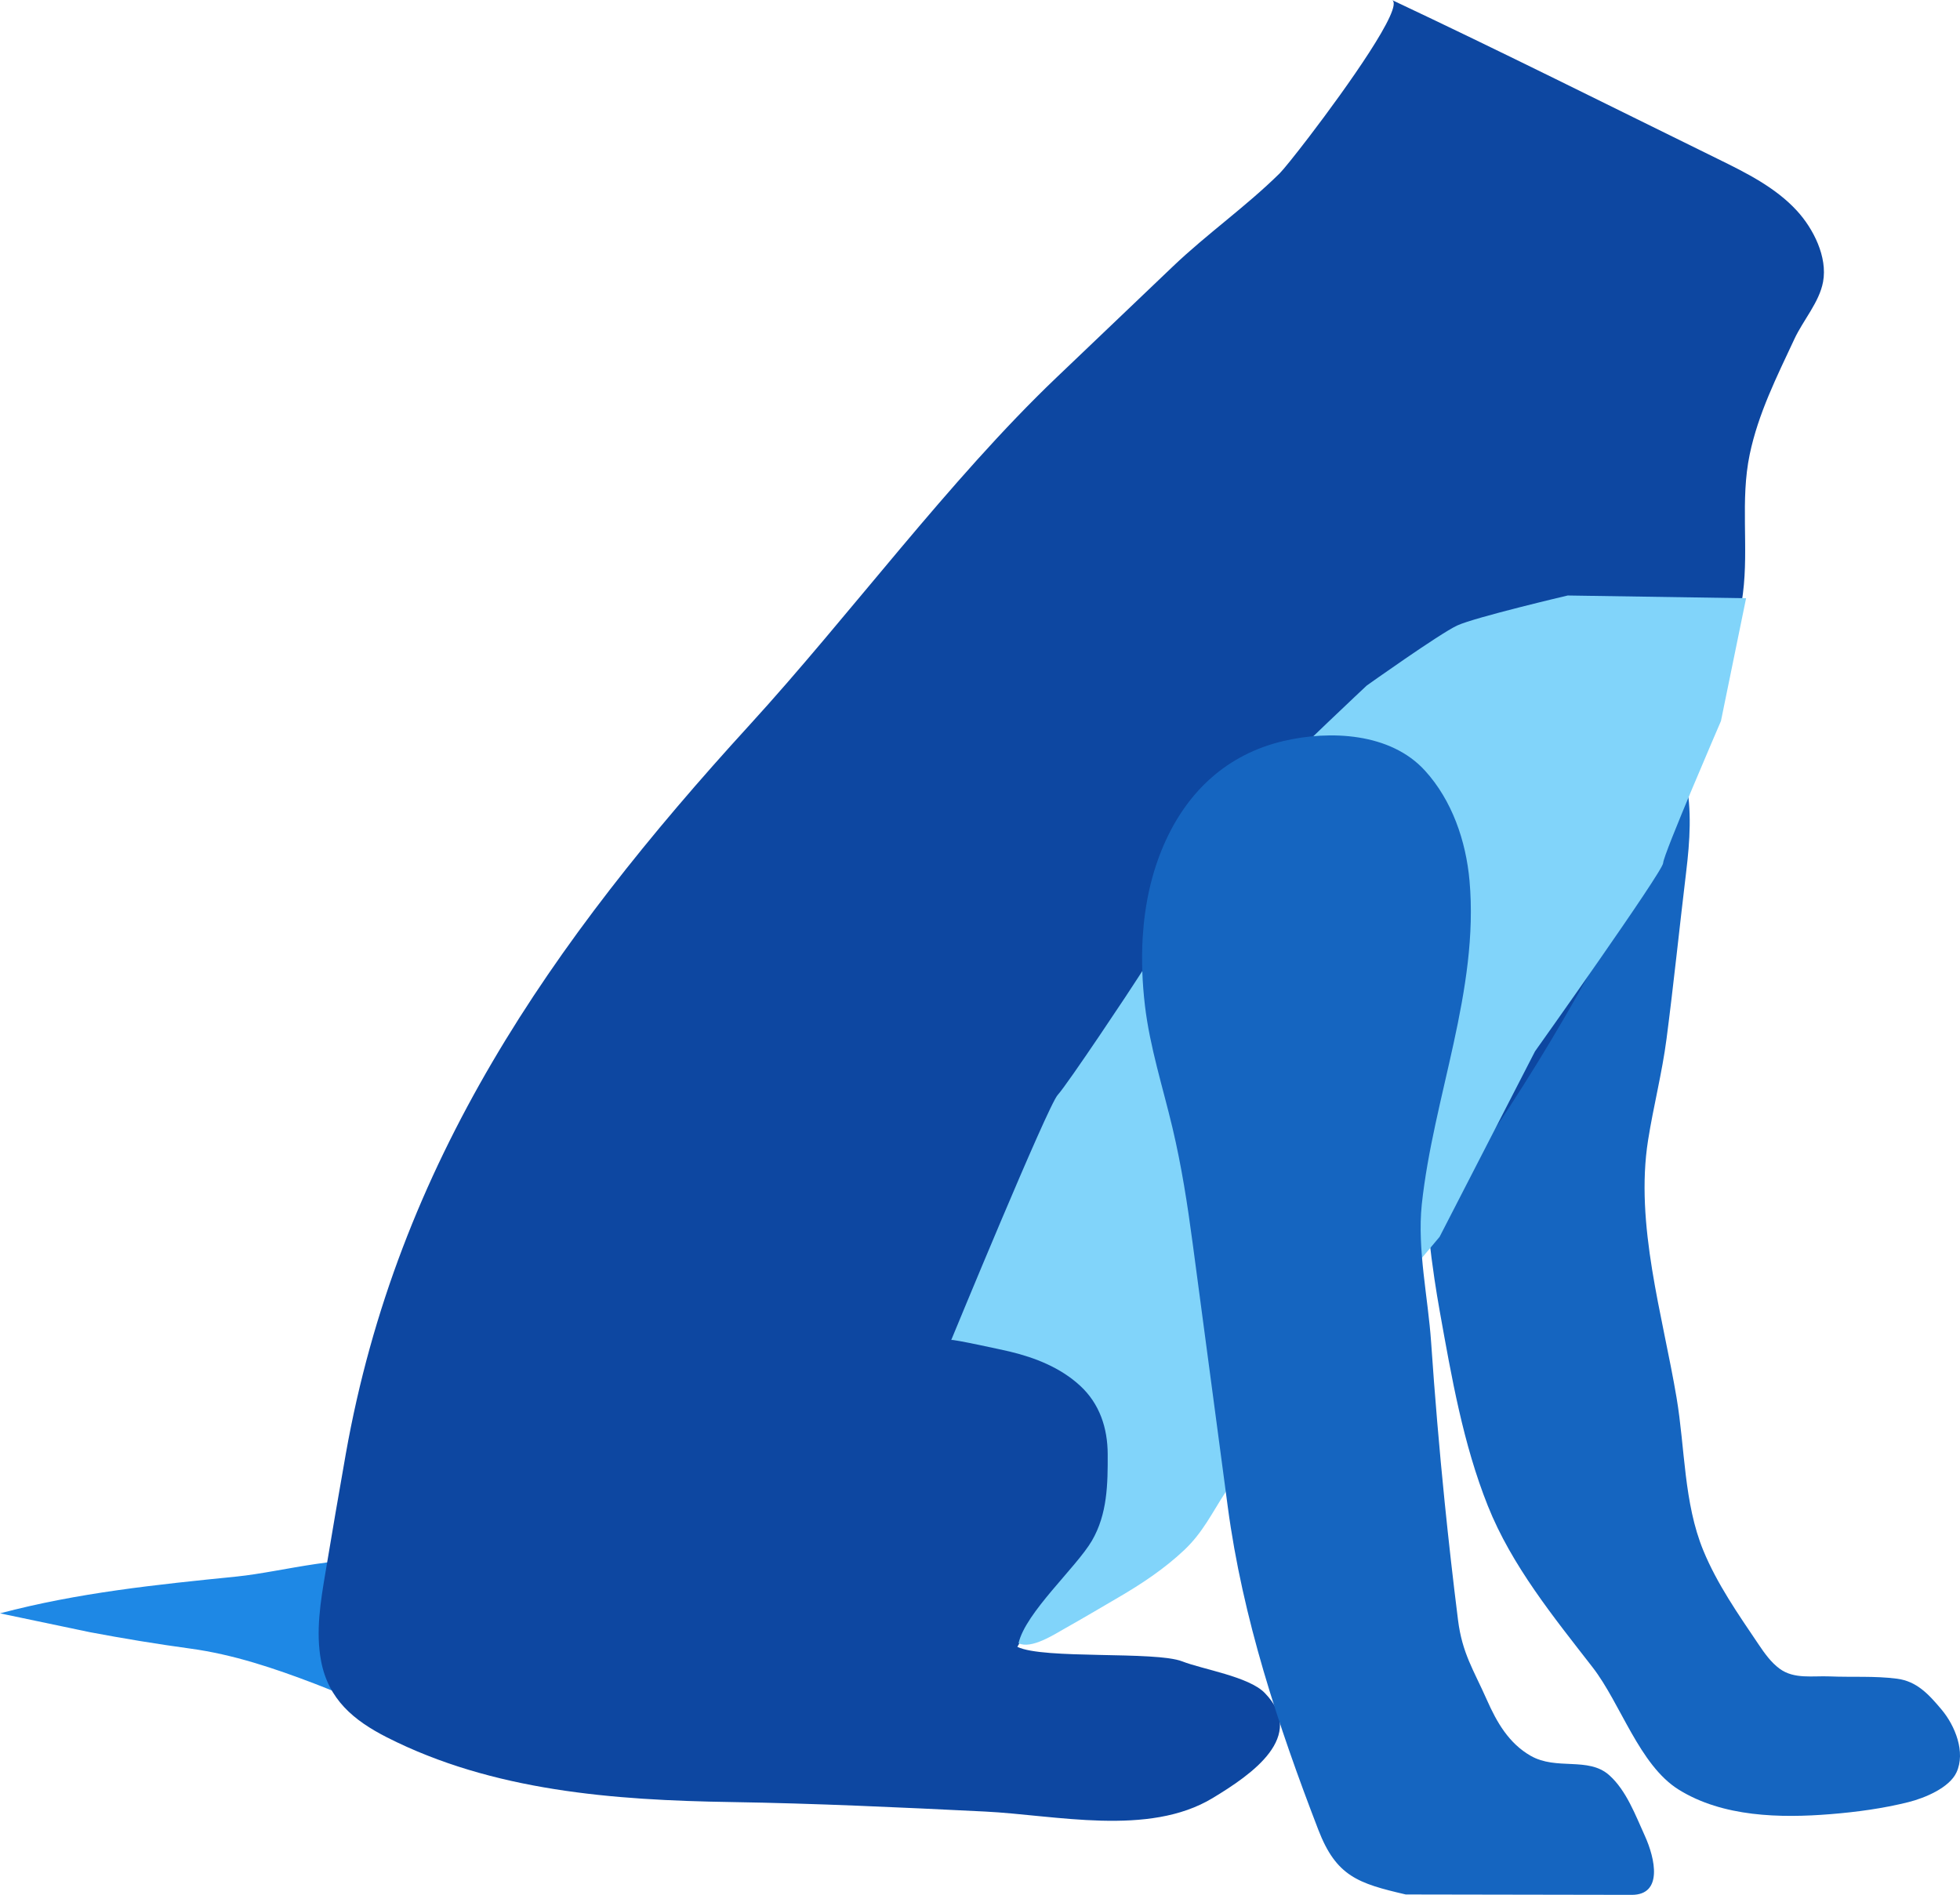
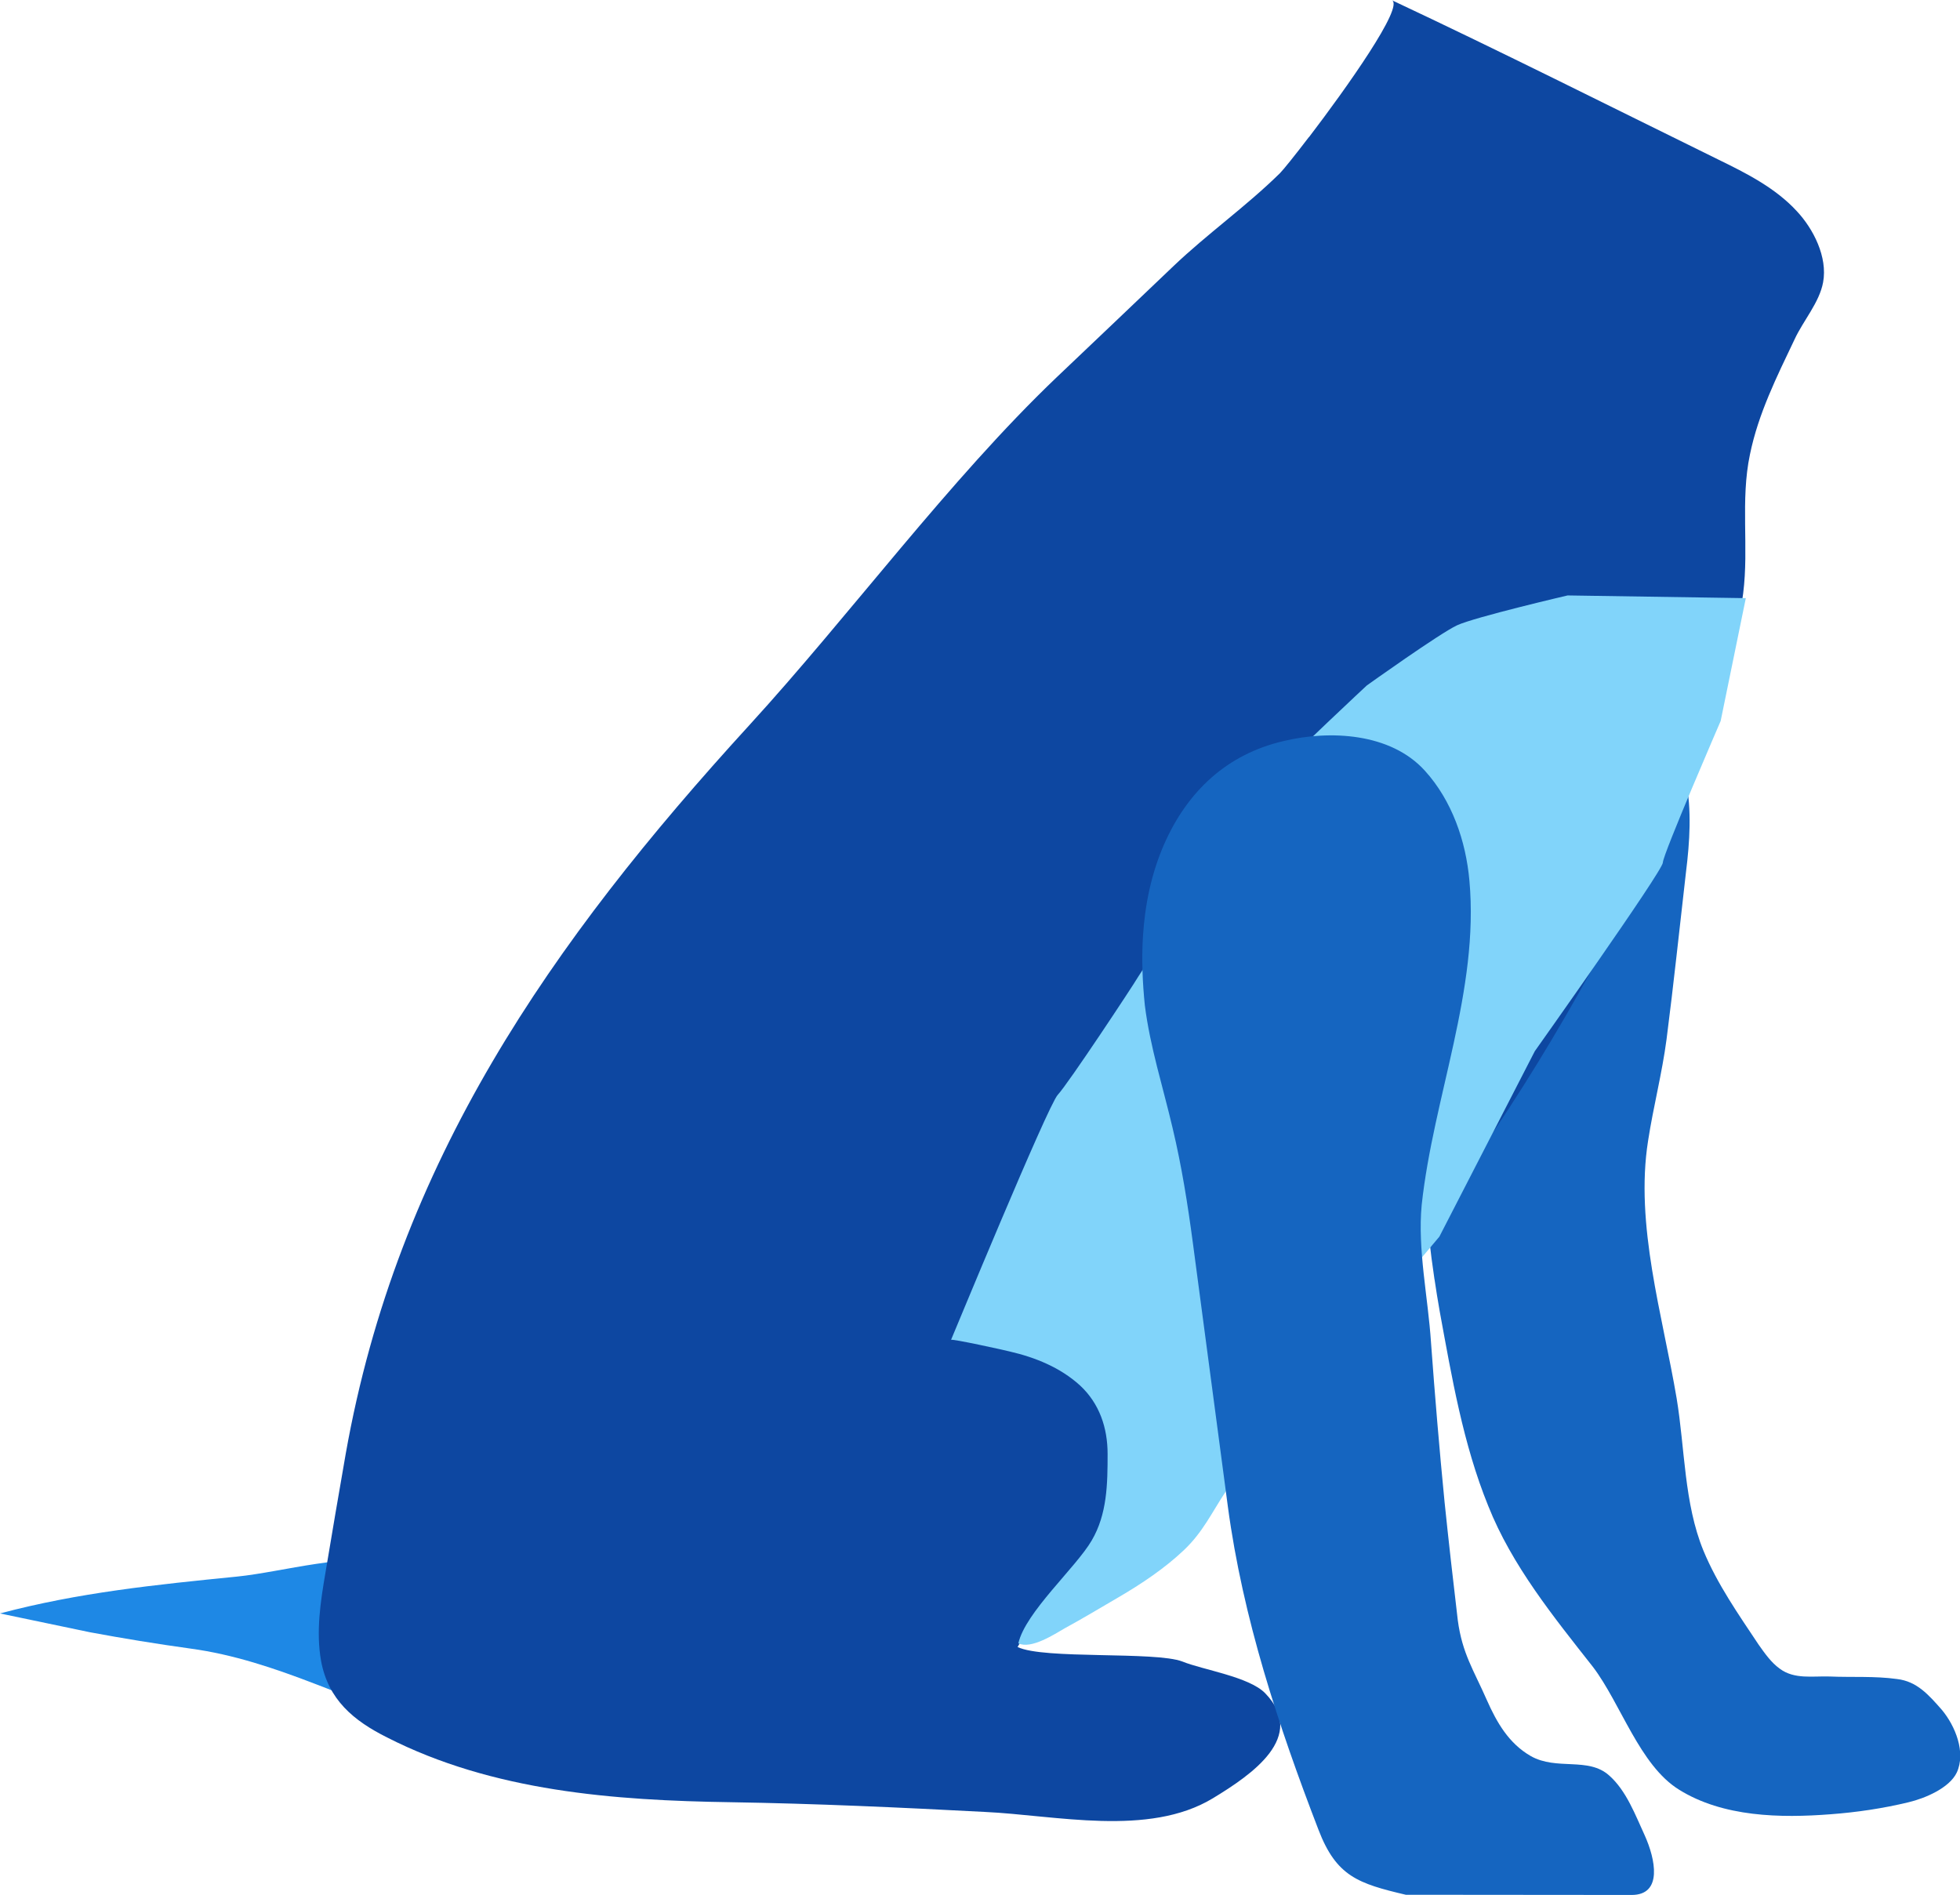
- <svg xmlns="http://www.w3.org/2000/svg" version="1.1" x="0px" y="0px" viewBox="0 0 101.026 97.665" enable-background="new 0 0 101.026 97.665" xml:space="preserve">
-   <g id="_x31_-_Blue_Dog">
-     <g id="Layer_2" display="none" opacity="0.4">
- 	</g>
+ <svg xmlns="http://www.w3.org/2000/svg" viewBox="0 0 101.026 97.665" enable-background="new 0 0 101.026 97.665">
+   <g>
+     <path fill="#1565C0" d="M73.94 65.93c.08.55.17 1.1.27 1.67.62 3.37 1.2 6.82 2.5 10.02 1.22 3.07 3.37 5.72 5.4 8.3 1.44 1.9 2.4 5.06 4.43 6.32 2.27 1.42 5.24 1.47 7.82 1.27 1.34-.1 2.7-.3 4.02-.62.84-.2 2.1-.73 2.48-1.53.48-1.04-.08-2.4-.76-3.22-.7-.8-1.3-1.48-2.32-1.6-1.16-.16-2.32-.08-3.47-.13-.86-.03-1.82.16-2.57-.4-.45-.32-.78-.8-1.1-1.25-1.03-1.55-2.12-3.1-2.84-4.84-1-2.44-.95-5.26-1.38-7.85-.72-4.27-2.16-8.94-1.47-13.28.27-1.75.72-3.47.95-5.22.37-2.87.67-5.74 1-8.6.2-1.6.3-3.2 0-4.77-.34-1.56-1.16-3.08-2.5-3.95-6.02-3.96-9.03 8.32-9.9 12-1.4 5.8-1.44 11.83-.56 17.7z" />
+     <path fill="#1E88E5" d="M4.64 84.13c1.72.32 3.44.6 5.17.84 2.23.3 4.35 1.02 6.43 1.82 1.4.52 3.75 1.6 5.26 1.32 1.35-.25 1.85-2.63 1.9-3.78.08-1.82-1.1-2.96-2.68-3.63-.12-.04-.25-.1-.38-.12-2.32-.6-5.75.44-8.12.68-4.2.42-8.16.82-12.22 1.9" />
+     <path fill="#0D47A1" d="M67.47 7.06c-.74.97-1.33 1.7-1.5 1.87-1.75 1.72-3.74 3.12-5.5 4.8-2 1.9-4 3.82-6.02 5.73-5.52 5.27-10.67 12.28-15.83 17.92-10.24 11.2-18.14 22.55-20.8 37.55-.36 2.04-.7 4.08-1.04 6.1-.26 1.52-.5 3.07-.23 4.58.37 2 1.68 3.08 3.4 3.94 5.45 2.78 11.7 3.25 17.73 3.34 4.36.07 8.72.27 13.08.5 3.65.17 8.44 1.3 11.75-.7 2.03-1.23 4.87-3.18 2.7-5.42-.83-.85-3.2-1.2-4.26-1.63-1.4-.54-7.16-.1-8.5-.75 1.42-2.63 8.42-8.37 10.5-10.54 2.15-2.2 4.5-4.18 6.58-6.47 4.9-5.38 8.96-11.44 12.46-17.8 2.27-4.1 4.52-8.26 6.1-12.7.78-2.18 1.46-4.48 1.76-6.8.3-2.37-.15-4.8.35-7.16.43-2.1 1.38-4 2.3-5.93.45-.97 1.28-1.9 1.47-2.94.24-1.3-.5-2.75-1.35-3.66-1.1-1.2-2.6-1.96-4.08-2.68-5.6-2.75-11.16-5.55-16.8-8.2.66.3-2.33 4.52-4.27 7.06z" />
+     <path fill="#81D4FA" d="M90 30.83l-9.2-.14s-4.8 1.12-5.7 1.54c-.9.42-4.65 3.1-4.65 3.1s-3.76 3.5-4.8 4.64c-1.03 1.12-6.73 9.98-7 10.4-.25.43-3.6 5.5-4.13 6.06-.52.56-5.48 12.6-5.5 12.63.03-.07 2.77.53 3.03.6 1.3.3 2.6.82 3.62 1.75 1 .93 1.42 2.18 1.42 3.53 0 1.54-.02 3.1-.82 4.46-.8 1.38-3.42 3.7-3.78 5.3.66.32 1.86-.47 2.4-.78.92-.5 1.83-1.05 2.74-1.58 1.2-.7 2.4-1.5 3.4-2.45.97-.92 1.43-1.93 2.14-3 1.02-1.56 2.2-3.92 3.77-5 1.03-.7 7.25-8.15 7.25-8.15l4.92-9.56s6.6-9.3 6.6-9.72 2.98-7.3 2.98-7.3l1.3-6.35z" />
+     <path fill="#1565C0" d="M84.1 97.67c1.62 0 1.22-1.86.68-3.06-.48-1.04-.95-2.32-1.84-3.1-1.08-.97-2.7-.24-4.04-1-1.13-.65-1.75-1.73-2.26-2.88-.68-1.55-1.27-2.4-1.5-4.12-.24-2.03-.47-4.05-.68-6.08-.27-2.74-.5-5.5-.7-8.23-.15-2.32-.7-4.8-.48-7.1.6-5.55 2.97-11.07 2.46-16.7-.18-2.05-.9-4.14-2.3-5.68-1.77-1.95-4.9-2.1-7.3-1.52-2.9.68-4.93 2.58-6.13 5.3-.66 1.5-1 3.13-1.1 4.8-.07 1.16-.02 2.35.1 3.52.27 2.15.94 4.22 1.43 6.32.47 1.97.78 3.93 1.05 5.96.6 4.52 1.2 9.04 1.8 13.56.77 5.73 2.6 11.28 4.67 16.65.92 2.4 2.04 2.77 4.5 3.35" />
  </g>
-   <g id="_x32_-_Options">
-     <g id="medication">
- 	</g>
-     <g id="talking">
- 	</g>
-     <g id="practical">
-       <g id="mirror_2_">
- 		</g>
-     </g>
-   </g>
-   <g id="_x33_-_Practical_Intro">
-     <g id="List">
- 	</g>
-   </g>
-   <g id="_x34_-_Practical_List">
- </g>
-   <g id="_x35_-_Support_Locations">
- </g>
-   <g id="_x36_-Shy_Dog">
- </g>
-   <g id="_x37_-Better_Dog">
- </g>
-   <g id="_x38_-Therapist_Dog">
-     <path id="front_left_leg_4_" fill="#1565C0" d="M73.938,65.927c0.083,0.558,0.175,1.114,0.274,1.669   c0.606,3.377,1.2,6.82,2.478,10.02c1.229,3.079,3.383,5.723,5.398,8.319c1.451,1.87,2.408,5.042,4.439,6.306   c2.273,1.415,5.239,1.473,7.824,1.264c1.342-0.108,2.709-0.293,4.017-0.62c0.841-0.211,2.111-0.738,2.478-1.534   c0.48-1.043-0.075-2.403-0.76-3.223c-0.677-0.809-1.289-1.473-2.31-1.605c-1.152-0.149-2.312-0.069-3.469-0.118   c-0.87-0.037-1.827,0.153-2.572-0.392c-0.453-0.331-0.783-0.8-1.097-1.266c-1.042-1.546-2.13-3.1-2.843-4.833   c-1.009-2.455-0.941-5.276-1.377-7.866c-0.718-4.267-2.156-8.94-1.47-13.28c0.276-1.747,0.722-3.464,0.951-5.22   c0.373-2.866,0.667-5.742,1.013-8.611c0.191-1.582,0.302-3.2-0.026-4.759c-0.328-1.56-1.143-3.073-2.476-3.947   c-6.033-3.957-9.036,8.324-9.915,12.002C73.112,54.02,73.063,60.058,73.938,65.927z" />
-     <path id="tail_20_" fill="#1E88E5" d="M4.639,84.127c1.718,0.324,3.443,0.609,5.175,0.845c2.216,0.302,4.339,1.019,6.42,1.814   c1.404,0.536,3.743,1.614,5.26,1.336c1.353-0.249,1.854-2.627,1.907-3.78c0.082-1.819-1.109-2.961-2.679-3.632   c-0.123-0.052-0.251-0.095-0.386-0.129c-2.315-0.587-5.747,0.435-8.121,0.675C8.022,81.68,4.058,82.084,0,83.155" />
-     <path id="body_19_" fill="#0D47A1" d="M67.47,7.059c-0.744,0.973-1.335,1.702-1.51,1.875c-1.744,1.72-3.734,3.111-5.5,4.795   c-2.002,1.91-4.004,3.821-6.007,5.731c-5.527,5.273-10.67,12.277-15.829,17.92C28.376,48.592,20.484,59.935,17.824,74.935   c-0.361,2.034-0.707,4.072-1.048,6.109c-0.255,1.509-0.51,3.057-0.227,4.562c0.373,1.982,1.682,3.069,3.389,3.937   c5.457,2.775,11.714,3.244,17.738,3.338c4.365,0.069,8.727,0.274,13.087,0.489c3.65,0.18,8.435,1.305,11.742-0.694   c2.022-1.222,4.867-3.18,2.683-5.42c-0.822-0.844-3.189-1.21-4.25-1.625c-1.387-0.543-7.163-0.095-8.5-0.75   c1.417-2.633,8.418-8.375,10.512-10.538c2.139-2.21,4.493-4.186,6.57-6.472c4.888-5.378,8.96-11.445,12.464-17.799   c2.267-4.11,4.515-8.263,6.097-12.694c0.781-2.188,1.463-4.483,1.757-6.794c0.303-2.38-0.147-4.799,0.35-7.169   c0.443-2.112,1.396-4.001,2.301-5.94c0.457-0.979,1.286-1.898,1.479-2.949c0.237-1.286-0.503-2.741-1.344-3.659   c-1.106-1.207-2.612-1.955-4.081-2.676C82.952,5.447,77.382,2.654,71.747,0C72.401,0.308,69.413,4.517,67.47,7.059z" />
-     <path id="tummy_19_" fill="#81D4FA" d="M90,30.834l-9.194-0.141c0,0-4.791,1.125-5.698,1.547c-0.906,0.422-4.662,3.095-4.662,3.095   s-3.755,3.517-4.791,4.642c-1.036,1.125-6.734,9.987-6.993,10.409c-0.259,0.422-3.626,5.486-4.144,6.049   c-0.517,0.562-5.473,12.599-5.488,12.633c0.017-0.068,2.765,0.534,3.018,0.595c1.312,0.314,2.614,0.83,3.62,1.755   c1.012,0.93,1.421,2.181,1.427,3.53c0.007,1.538-0.014,3.092-0.814,4.464c-0.797,1.366-3.421,3.702-3.781,5.282   c0.659,0.326,1.859-0.464,2.405-0.77c0.914-0.513,1.827-1.056,2.739-1.588c1.208-0.704,2.384-1.486,3.402-2.449   c0.962-0.91,1.427-1.916,2.13-2.989c1.022-1.561,2.192-3.915,3.773-4.988c1.036-0.703,7.252-8.159,7.252-8.159l4.921-9.565   c0,0,6.604-9.284,6.604-9.706s2.978-7.315,2.978-7.315L90,30.834z" />
-     <path id="front_right_leg_4_" fill="#1565C0" d="M84.106,97.665c1.612,0,1.215-1.858,0.672-3.051   c-0.479-1.052-0.949-2.332-1.834-3.119c-1.082-0.963-2.708-0.232-4.047-0.997c-1.126-0.644-1.749-1.732-2.256-2.879   c-0.684-1.546-1.273-2.398-1.489-4.121c-0.254-2.025-0.483-4.051-0.689-6.081c-0.277-2.739-0.509-5.482-0.697-8.229   c-0.158-2.312-0.72-4.79-0.483-7.098c0.592-5.539,2.963-11.062,2.462-16.693c-0.182-2.047-0.897-4.142-2.299-5.68   c-1.78-1.952-4.895-2.088-7.301-1.521c-2.893,0.683-4.939,2.586-6.134,5.296c-0.666,1.512-1.008,3.14-1.11,4.793   c-0.073,1.178-0.025,2.369,0.113,3.539c0.253,2.143,0.925,4.218,1.421,6.311c0.468,1.976,0.771,3.931,1.041,5.961   c0.603,4.522,1.205,9.044,1.808,13.566c0.764,5.732,2.595,11.273,4.668,16.65c0.922,2.391,2.041,2.762,4.506,3.333" />
-   </g>
-   <g id="_x39_-_Therapy_Details">
-     <g id="text_6_">
- 	</g>
-   </g>
-   <g id="_x31_0-Combining_Therapies">
-     <g id="text_7_">
- 	</g>
-     <g id="Isometric_Grid">
- 	</g>
-     <g id="chair_3_">
- 	</g>
-   </g>
-   <g id="_x31_1-Medication_Script">
- </g>
-   <g id="_x31_2-Dog_With_Medication">
- </g>
-   <g id="_x31_3-Medication_Check_Ups">
- </g>
-   <g id="_x31_4-Medication_Side_Effects">
- </g>
</svg>
